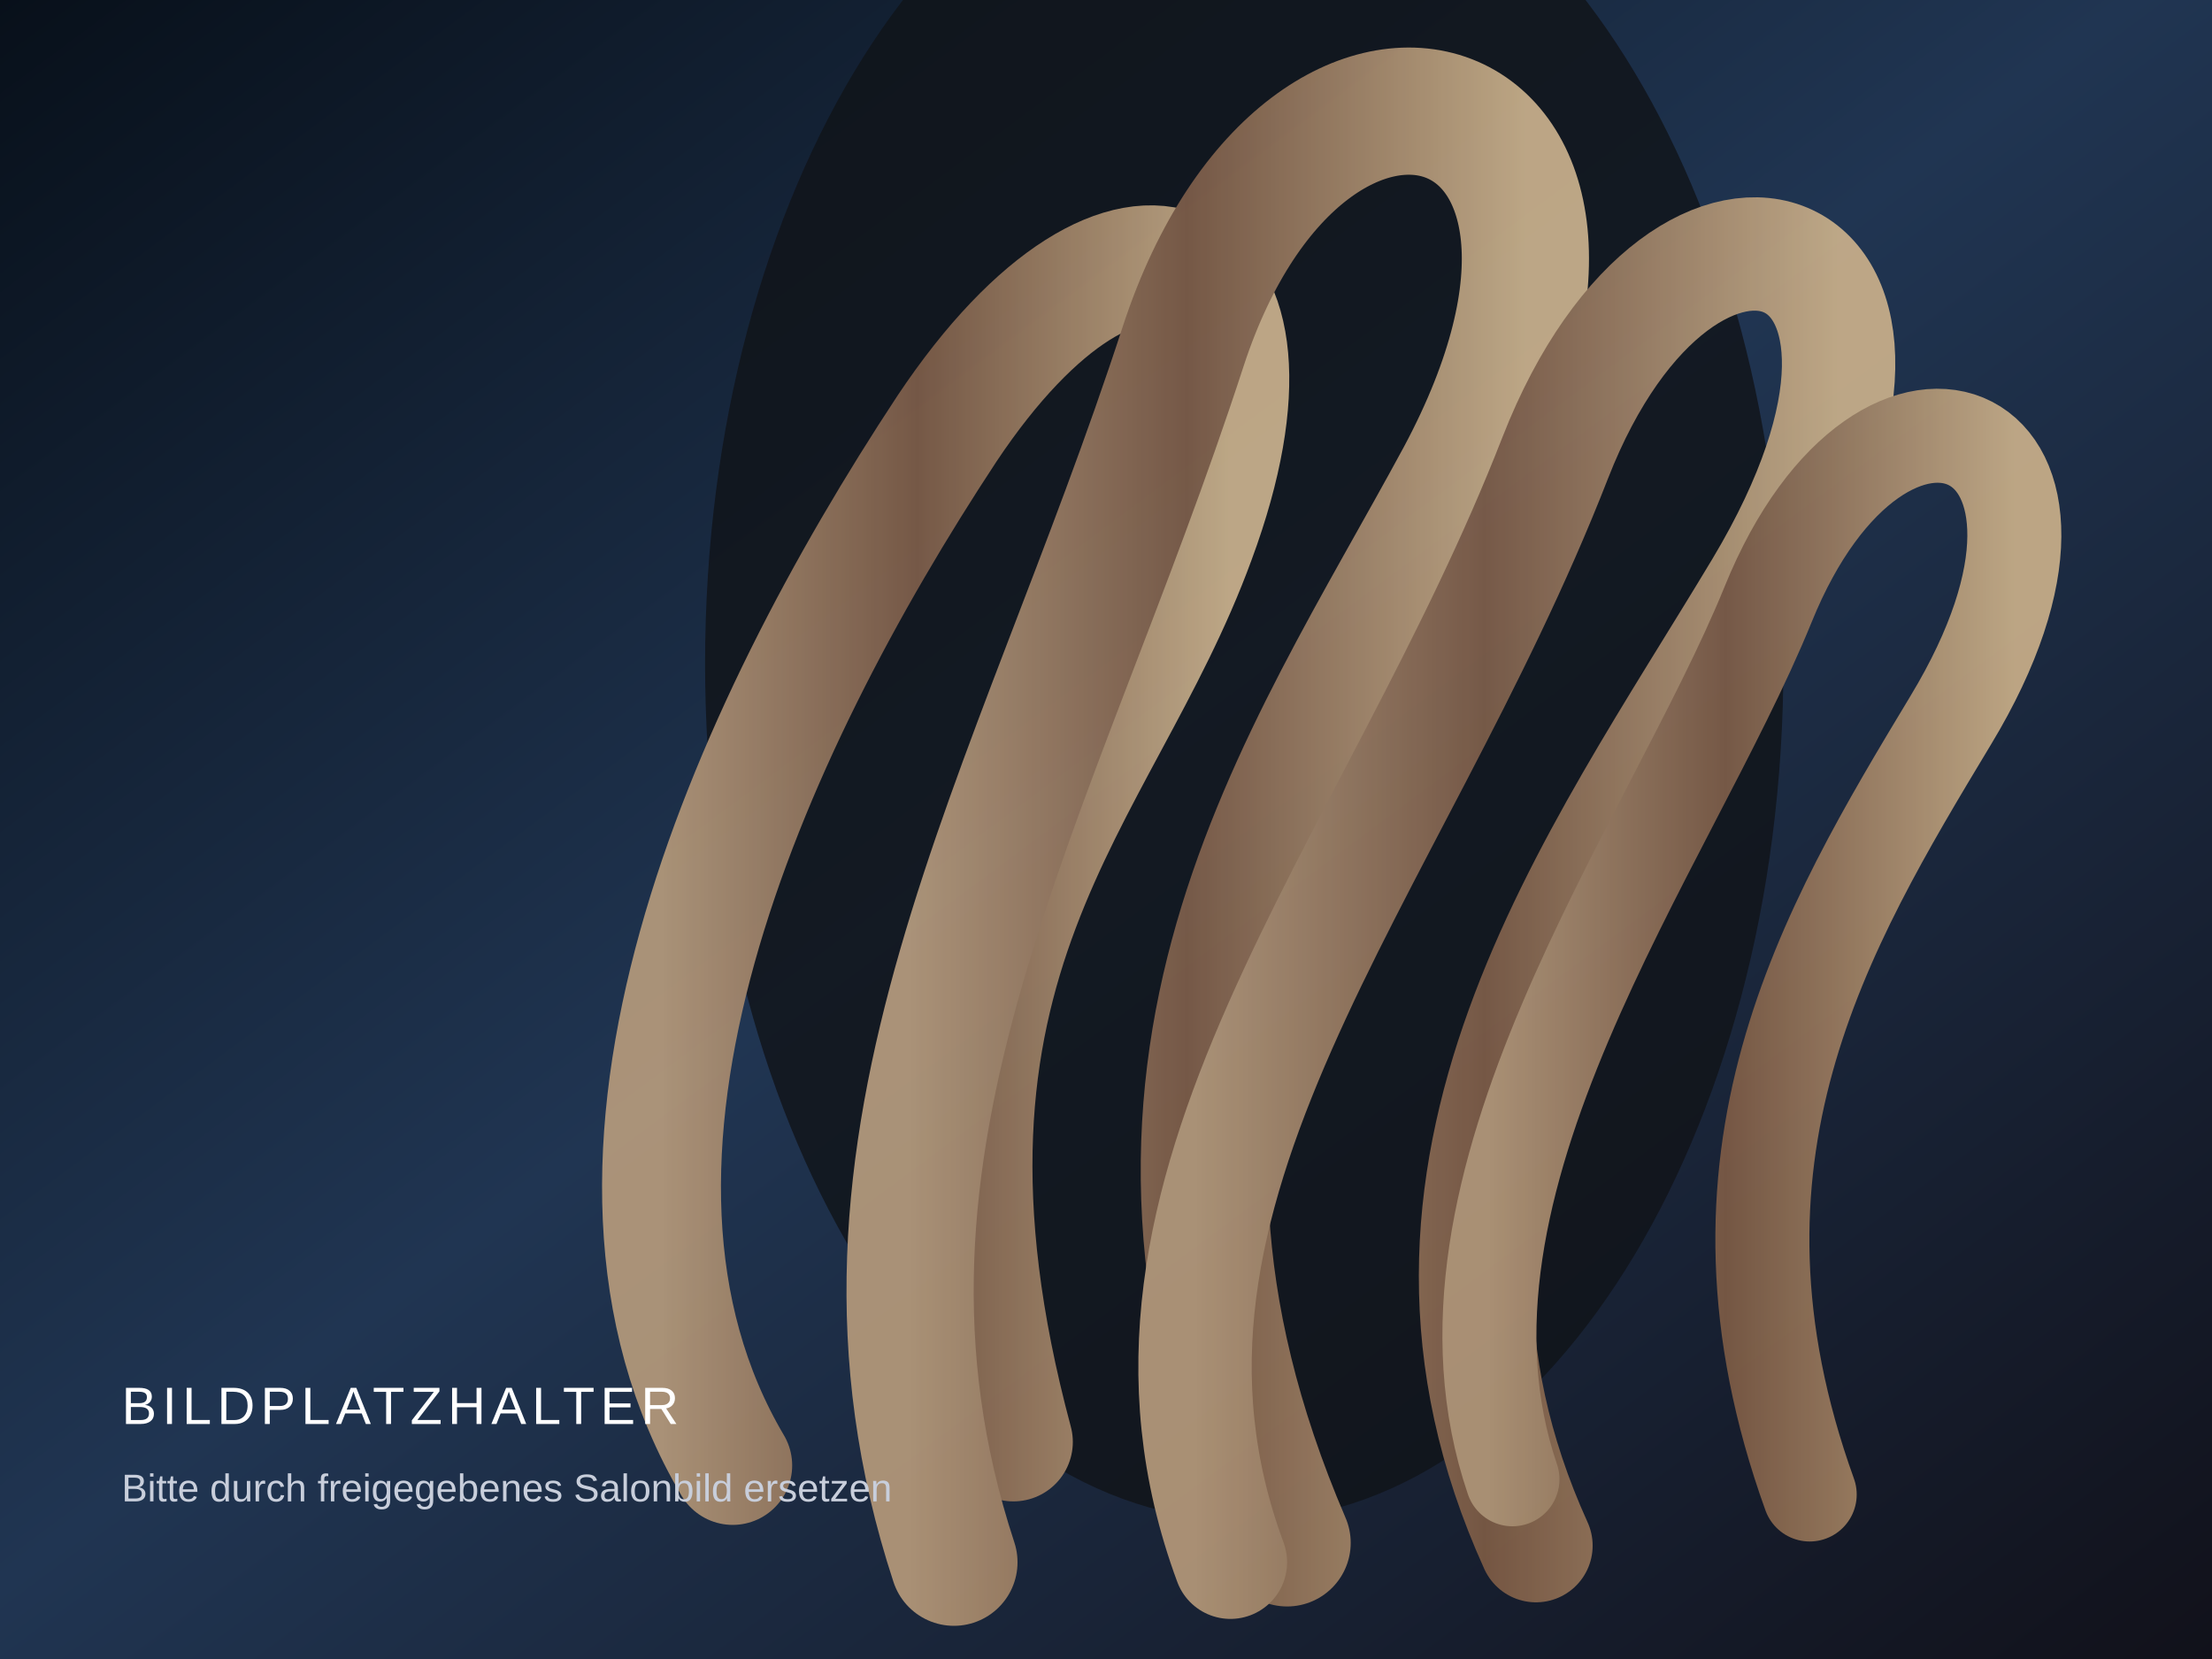
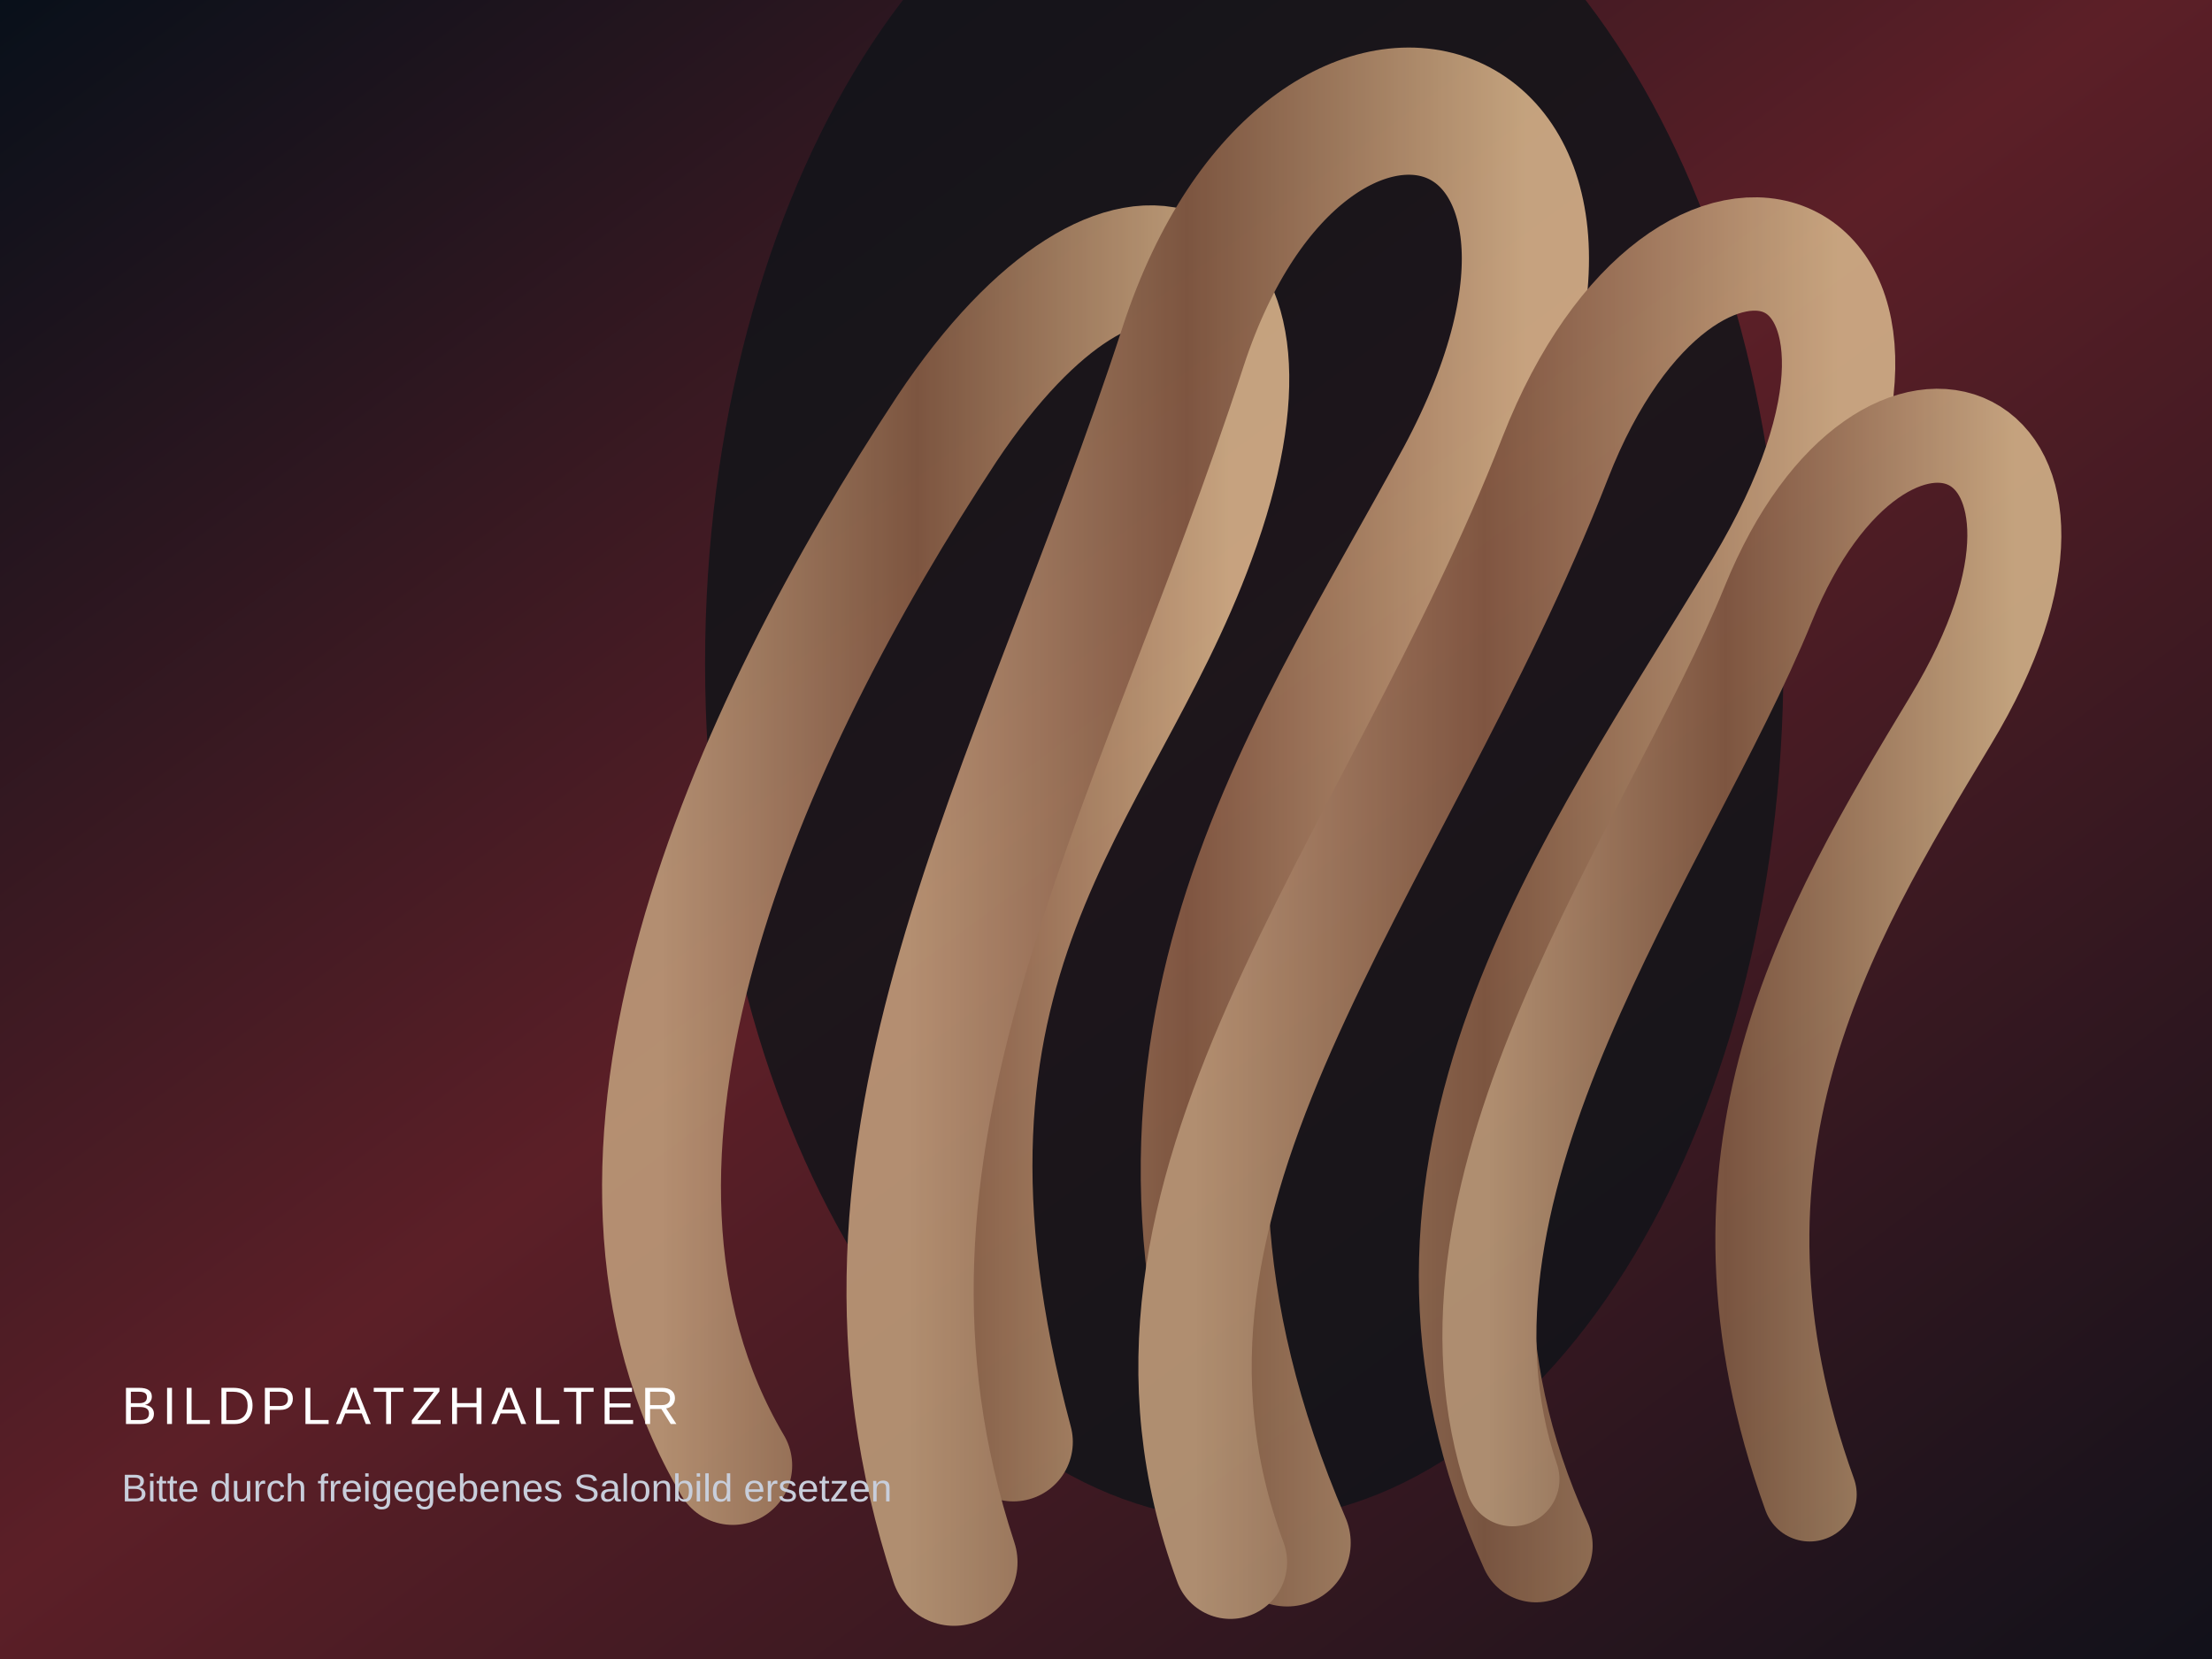
<svg xmlns="http://www.w3.org/2000/svg" viewBox="0 0 1600 1200" role="img" aria-label="Abstrakter Bildplatzhalter für Haarfotografie">
  <defs>
    <linearGradient id="bg" x1="0" x2="1" y1="0" y2="1">
      <stop stop-color="#08101a" />
-       <stop offset=".48" stop-color="#203552" />
+       <stop offset=".48" stop-color="#5c1f27" />
      <stop offset="1" stop-color="#11111a" />
    </linearGradient>
    <linearGradient id="hair" x1="0" x2="1">
      <stop stop-color="#c8a781" />
      <stop offset=".45" stop-color="#896247" />
      <stop offset="1" stop-color="#dfc092" />
    </linearGradient>
    <filter id="blur">
      <feGaussianBlur stdDeviation="13" />
    </filter>
  </defs>
  <rect width="1600" height="1200" fill="url(#bg)" />
  <ellipse cx="900" cy="480" rx="390" ry="620" fill="#101319" />
  <g fill="none" stroke="url(#hair)" stroke-linecap="round">
    <path d="M530 1060C400 840 540 530 685 310c130-195 260-136 180 80-69 189-226 303-132 653" stroke-width="86" />
    <path d="M690 1130C590 826 749 579 856 250c91-277 354-193 200 95-114 211-273 426-125 771" stroke-width="92" />
    <path d="M890 1130C790 860 1007 634 1125 331c95-243 305-167 149 94-120 200-287 420-163 693" stroke-width="82" />
    <path d="M1094 1070c-73-214 113-456 185-633 84-207 262-131 132 84-91 151-190 316-102 560" stroke-width="68" />
  </g>
  <rect width="1600" height="1200" fill="url(#bg)" opacity=".18" />
  <text x="88" y="1030" fill="#fff" font-family="Arial, Helvetica, sans-serif" font-size="38" letter-spacing="4">BILDPLATZHALTER</text>
  <text x="88" y="1086" fill="#c8cedb" font-family="Arial, Helvetica, sans-serif" font-size="28">Bitte durch freigegebenes Salonbild ersetzen</text>
</svg>
